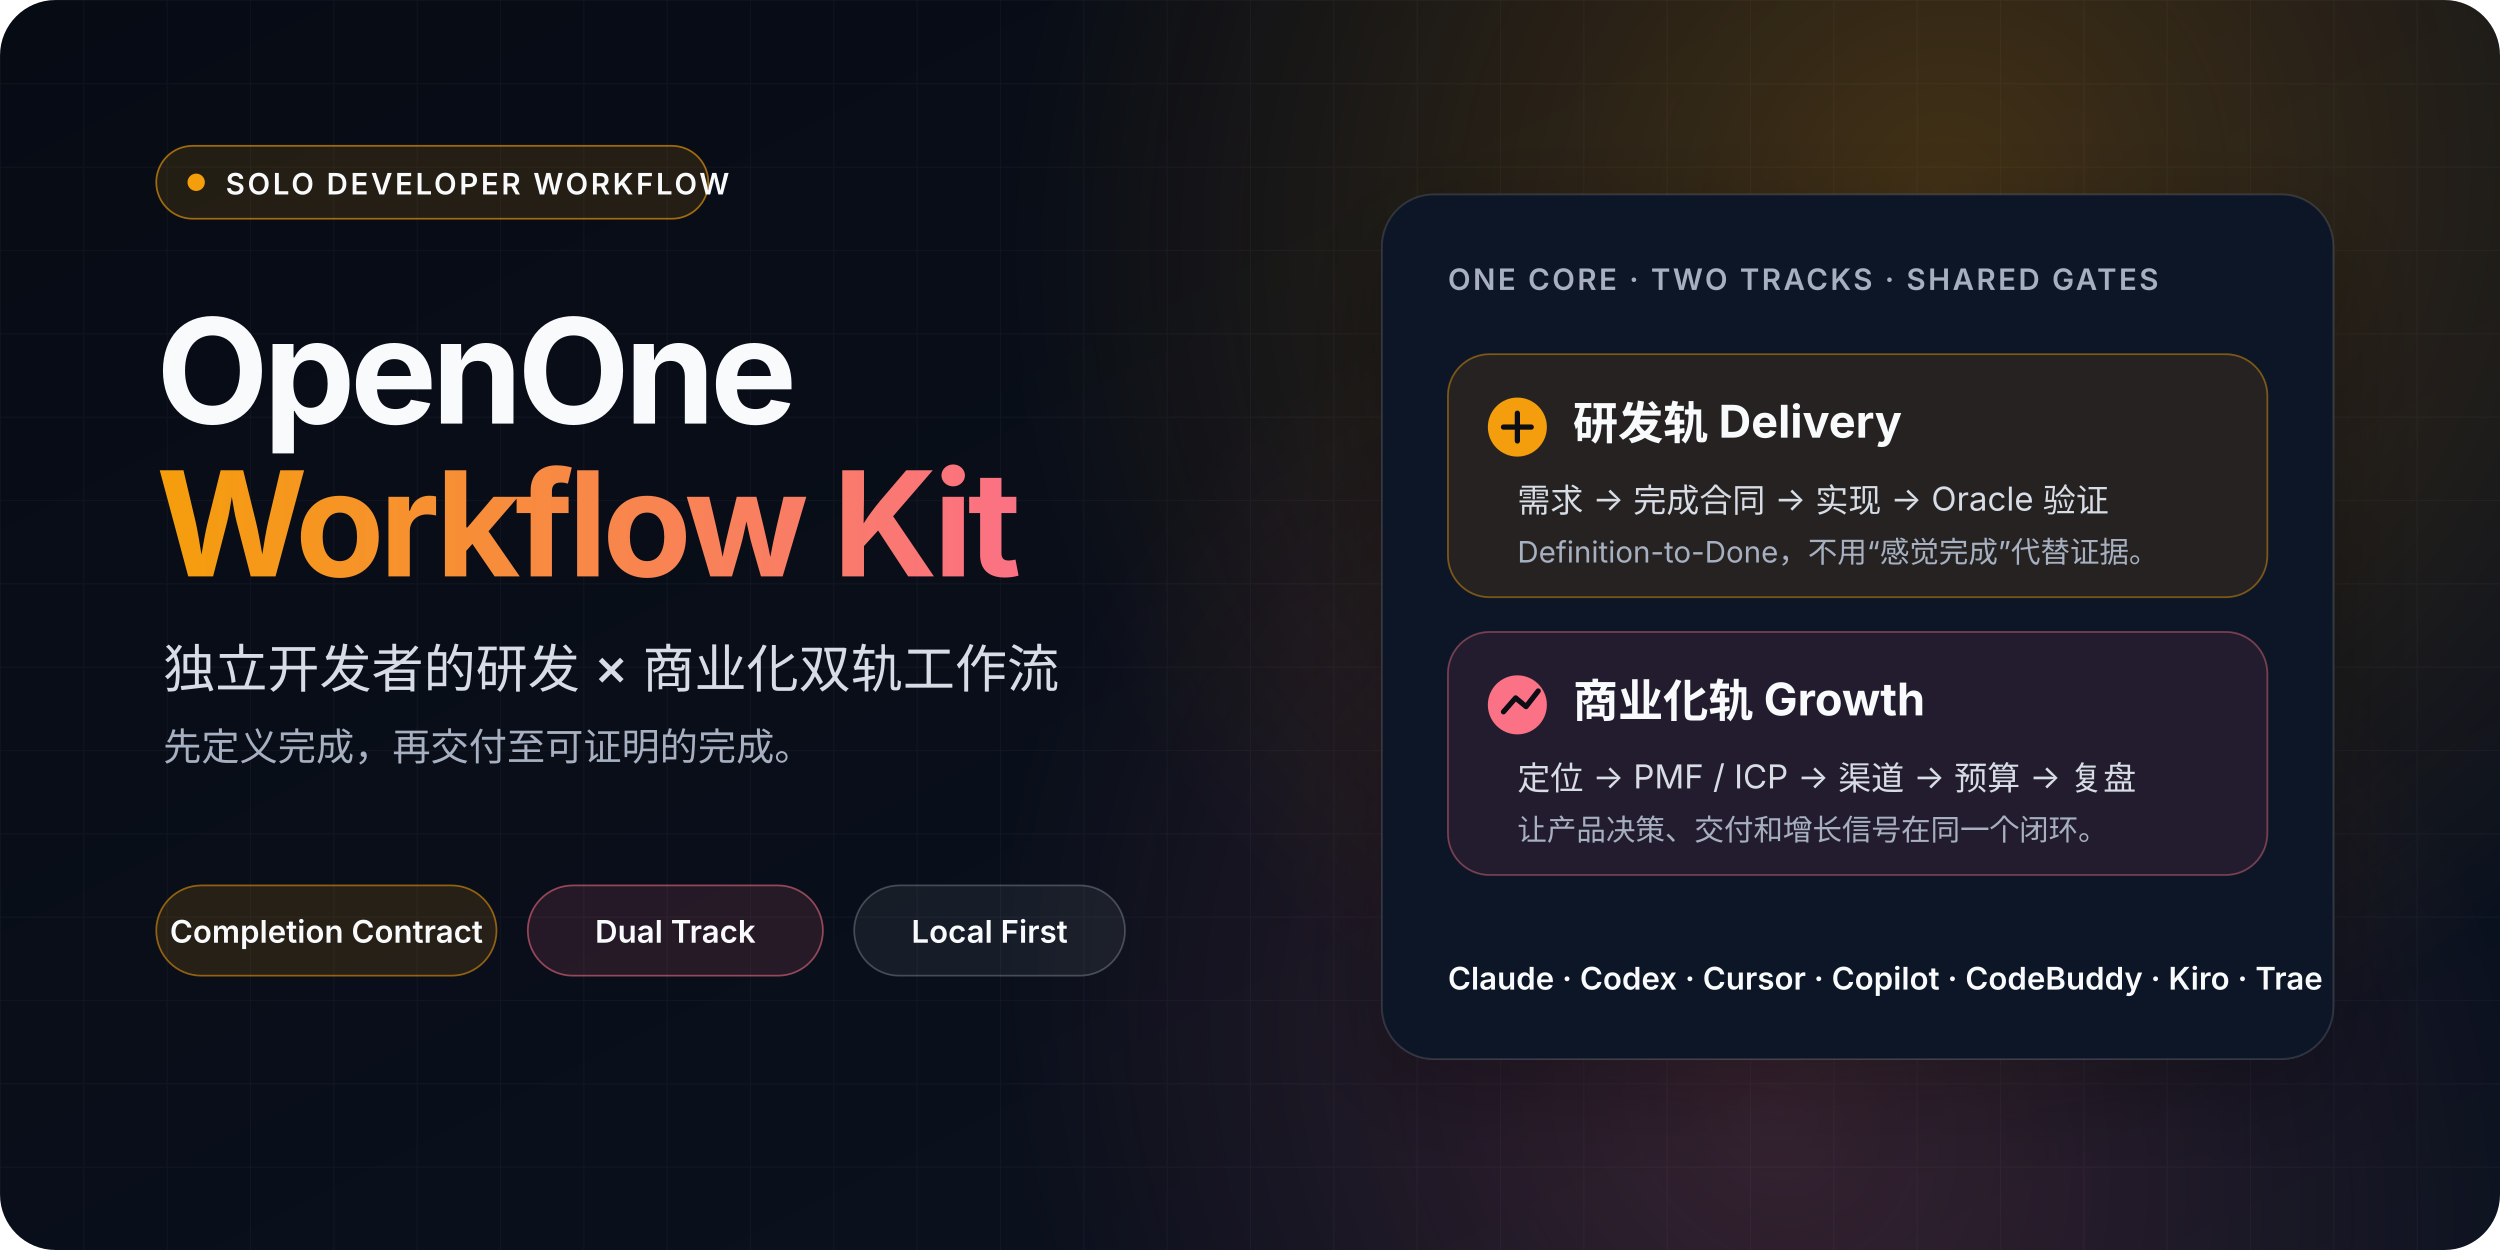
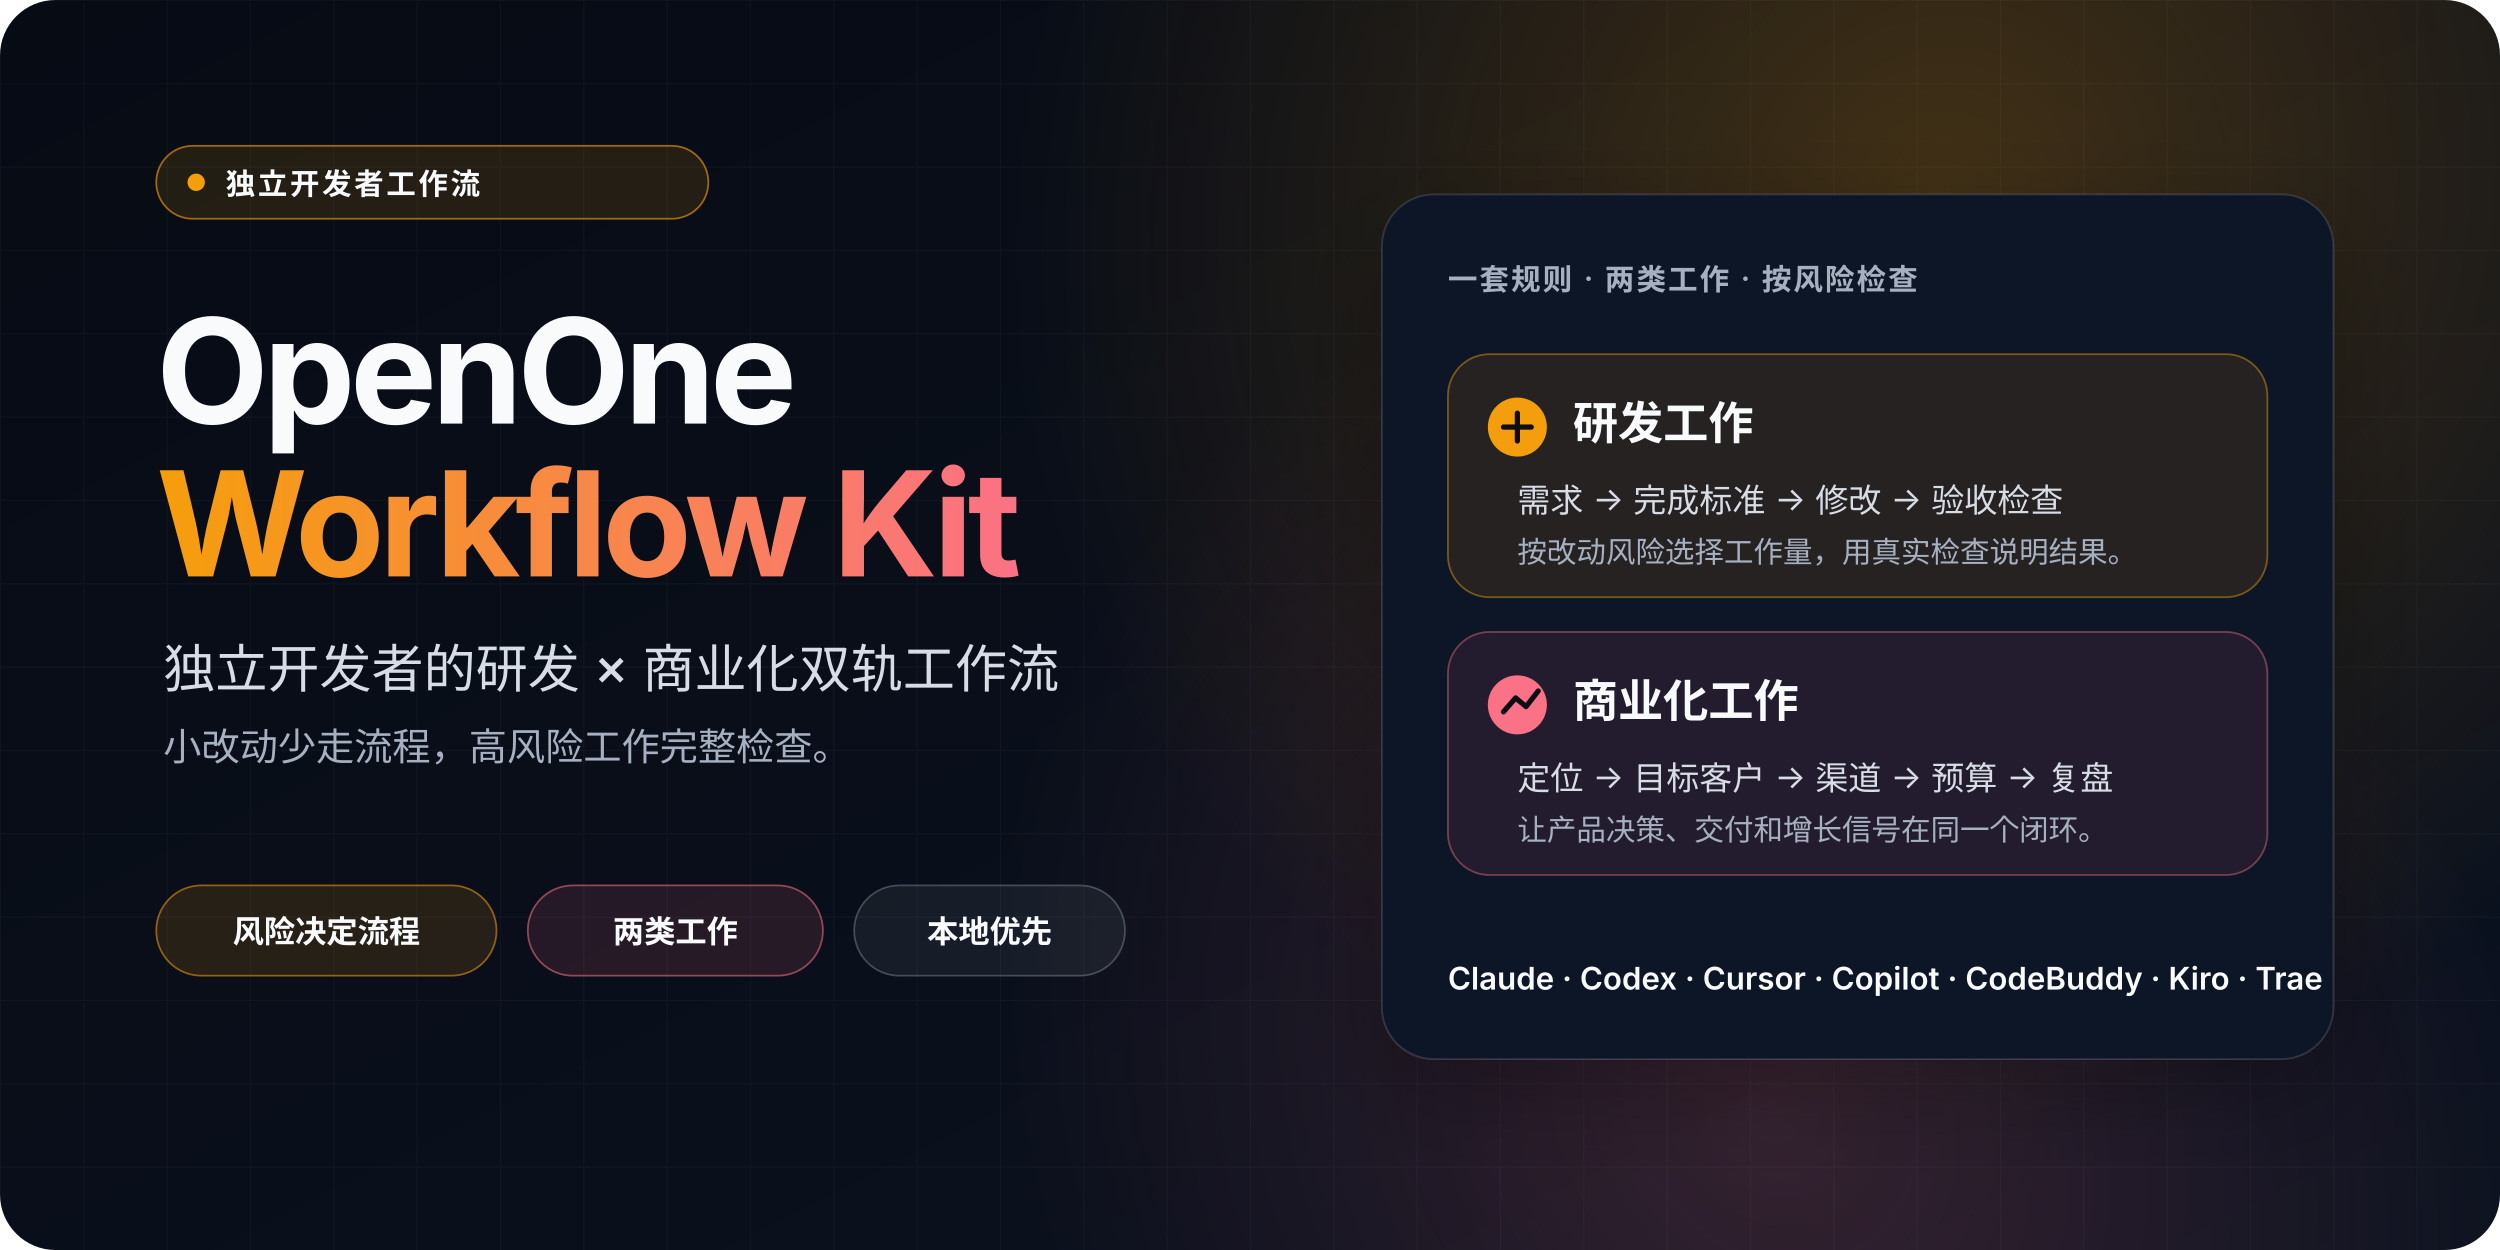
<svg xmlns="http://www.w3.org/2000/svg" width="1440" height="720" viewBox="0 0 1440 720" role="img" aria-labelledby="title desc">
  <defs>
    <linearGradient id="bg" x1="0" y1="0" x2="1" y2="1">
      <stop offset="0" stop-color="#070B14" />
      <stop offset="1" stop-color="#0B1220" />
    </linearGradient>
    <radialGradient id="amberGlow" cx="0" cy="0" r="1" gradientTransform="translate(1120 110) rotate(135) scale(560 520)" gradientUnits="userSpaceOnUse">
      <stop offset="0" stop-color="#F59E0B" stop-opacity="0.24" />
      <stop offset="1" stop-color="#F59E0B" stop-opacity="0" />
    </radialGradient>
    <radialGradient id="coralGlow" cx="0" cy="0" r="1" gradientTransform="translate(1020 640) rotate(-125) scale(500 420)" gradientUnits="userSpaceOnUse">
      <stop offset="0" stop-color="#FB7185" stop-opacity="0.18" />
      <stop offset="1" stop-color="#FB7185" stop-opacity="0" />
    </radialGradient>
    <linearGradient id="accent" x1="0" y1="0" x2="1" y2="0">
      <stop offset="0" stop-color="#F59E0B" />
      <stop offset="1" stop-color="#FB7185" />
    </linearGradient>
    <pattern id="grid" width="48" height="48" patternUnits="userSpaceOnUse">
      <path d="M48 0H0V48" fill="none" stroke="#A7B0C0" stroke-opacity="0.055" />
    </pattern>
    <filter id="shadow" x="-20%" y="-20%" width="140%" height="140%">
      <feDropShadow dx="0" dy="18" stdDeviation="28" flood-color="#000000" flood-opacity="0.28" />
    </filter>
  </defs>
  <rect width="1440" height="720" rx="32" fill="url(#bg)" />
  <rect width="1440" height="720" rx="32" fill="url(#grid)" />
  <rect width="1440" height="720" rx="32" fill="url(#amberGlow)" />
  <rect width="1440" height="720" rx="32" fill="url(#coralGlow)" />
  <g font-family="-apple-system, BlinkMacSystemFont, 'Segoe UI', sans-serif">
    <g transform="translate(90 84)">
      <rect width="318" height="42" rx="21" fill="#F59E0B" fill-opacity="0.12" stroke="#F59E0B" stroke-opacity="0.62" />
      <circle cx="23" cy="21" r="5" fill="#F59E0B" />
-       <text x="40" y="28" fill="#F8FAFC" font-size="17" font-weight="600" letter-spacing="1.5">SOLO DEVELOPER WORKFLOW</text>
+       <text x="40" y="28" fill="#F8FAFC" font-size="17" font-weight="600" letter-spacing="1.5">独立开发者工作流</text>
    </g>
    <text x="90" y="244" fill="#F8FAFC" font-size="84" font-weight="700" letter-spacing="-3">OpenOne</text>
    <text x="90" y="332" fill="url(#accent)" font-size="84" font-weight="700" letter-spacing="-3">Workflow Kit</text>
    <text x="94" y="396" fill="#D7DCE5" font-size="30" font-weight="500">独立开发者的研发 × 商业化双轨工作流</text>
-     <text x="94" y="438" fill="#A7B0C0" font-size="22">先定义完成，再交付至可证明的完成。</text>
+     <text x="94" y="438" fill="#A7B0C0" font-size="22">小改动少走流程，高风险工作完整检查。</text>
    <g transform="translate(90 510)" font-size="18" font-weight="600">
      <rect width="196" height="52" rx="26" fill="#F59E0B" fill-opacity="0.13" stroke="#F59E0B" stroke-opacity="0.55" />
-       <text x="98" y="33" fill="#F8FAFC" text-anchor="middle">Completion Contract</text>
+       <text x="98" y="33" fill="#F8FAFC" text-anchor="middle">风险决定流程</text>
      <rect x="214" width="170" height="52" rx="26" fill="#FB7185" fill-opacity="0.12" stroke="#FB7185" stroke-opacity="0.55" />
-       <text x="299" y="33" fill="#F8FAFC" text-anchor="middle">Dual Track</text>
+       <text x="299" y="33" fill="#F8FAFC" text-anchor="middle">两类工作</text>
      <rect x="402" width="156" height="52" rx="26" fill="#F8FAFC" fill-opacity="0.06" stroke="#A7B0C0" stroke-opacity="0.35" />
-       <text x="480" y="33" fill="#F8FAFC" text-anchor="middle">Local First</text>
+       <text x="480" y="33" fill="#F8FAFC" text-anchor="middle">本地优先</text>
    </g>
    <g transform="translate(796 112)" filter="url(#shadow)">
      <rect width="548" height="498" rx="30" fill="#101827" stroke="#A7B0C0" stroke-opacity="0.18" />
-       <text x="38" y="55" fill="#A7B0C0" font-size="17" font-weight="600" letter-spacing="1.4">ONE CORE · TWO TRACKS · SHARED GATES</text>
+       <text x="38" y="55" fill="#A7B0C0" font-size="17" font-weight="600" letter-spacing="1.2">一套规则 · 两类工作 · 按风险检查</text>
      <g transform="translate(38 92)">
        <rect width="472" height="140" rx="24" fill="#F59E0B" fill-opacity="0.09" stroke="#F59E0B" stroke-opacity="0.45" />
        <circle cx="40" cy="42" r="17" fill="#F59E0B" />
        <path d="M32 42h16M40 34v16" stroke="#070B14" stroke-width="3" stroke-linecap="round" />
-         <text x="72" y="49" fill="#F8FAFC" font-size="26" font-weight="700">研发轨 Delivery</text>
-         <text x="40" y="91" fill="#D7DCE5" font-size="19">需求 → 完成合同 → 实现 → Oracle 验证</text>
-         <text x="40" y="120" fill="#A7B0C0" font-size="17">Definition-to-Done，不用“感觉完成”代替证据。</text>
+         <text x="72" y="49" fill="#F8FAFC" font-size="26" font-weight="700">研发工作</text>
+         <text x="40" y="91" fill="#D7DCE5" font-size="19">需求 → 完成标准 → 修改 → 验收检查</text>
+         <text x="40" y="120" fill="#A7B0C0" font-size="17">按改动风险选择工作量，用真实检查说明结果。</text>
      </g>
      <g transform="translate(38 252)">
        <rect width="472" height="140" rx="24" fill="#FB7185" fill-opacity="0.08" stroke="#FB7185" stroke-opacity="0.42" />
        <circle cx="40" cy="42" r="17" fill="#FB7185" />
        <path d="M32 46l7-8 6 5 7-9" fill="none" stroke="#070B14" stroke-width="3" stroke-linecap="round" stroke-linejoin="round" />
-         <text x="72" y="49" fill="#F8FAFC" font-size="26" font-weight="700">商业化轨 Growth</text>
-         <text x="40" y="91" fill="#D7DCE5" font-size="19">定位 → PMF / ICP → 渠道 → 预算 → 复盘</text>
+         <text x="72" y="49" fill="#F8FAFC" font-size="26" font-weight="700">商业化工作</text>
+         <text x="40" y="91" fill="#D7DCE5" font-size="19">定位 → 目标客户 → 渠道 → 预算 → 复盘</text>
        <text x="40" y="120" fill="#A7B0C0" font-size="17">让产品决策、交付和增长信号在同一个闭环。</text>
      </g>
      <g transform="translate(38 420)">
        <path d="M0 0H472" stroke="url(#accent)" stroke-width="3" stroke-linecap="round" />
        <text x="0" y="38" fill="#F8FAFC" font-size="18" font-weight="600">Claude · Codex · Cursor · Copilot · CodeBuddy · Kiro · Trae</text>
      </g>
    </g>
  </g>
</svg>
